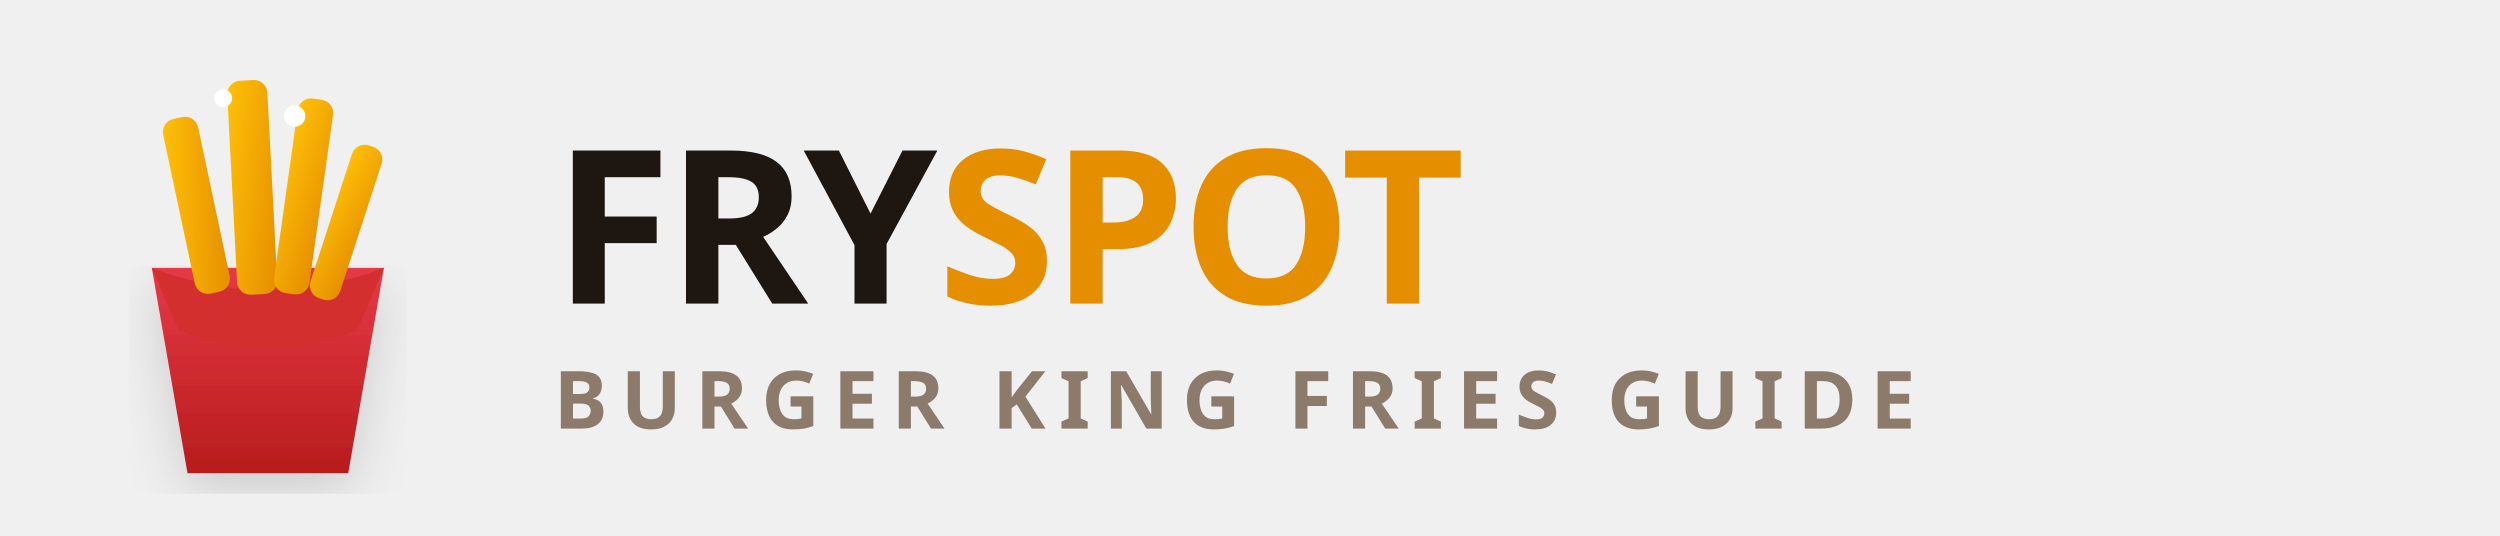
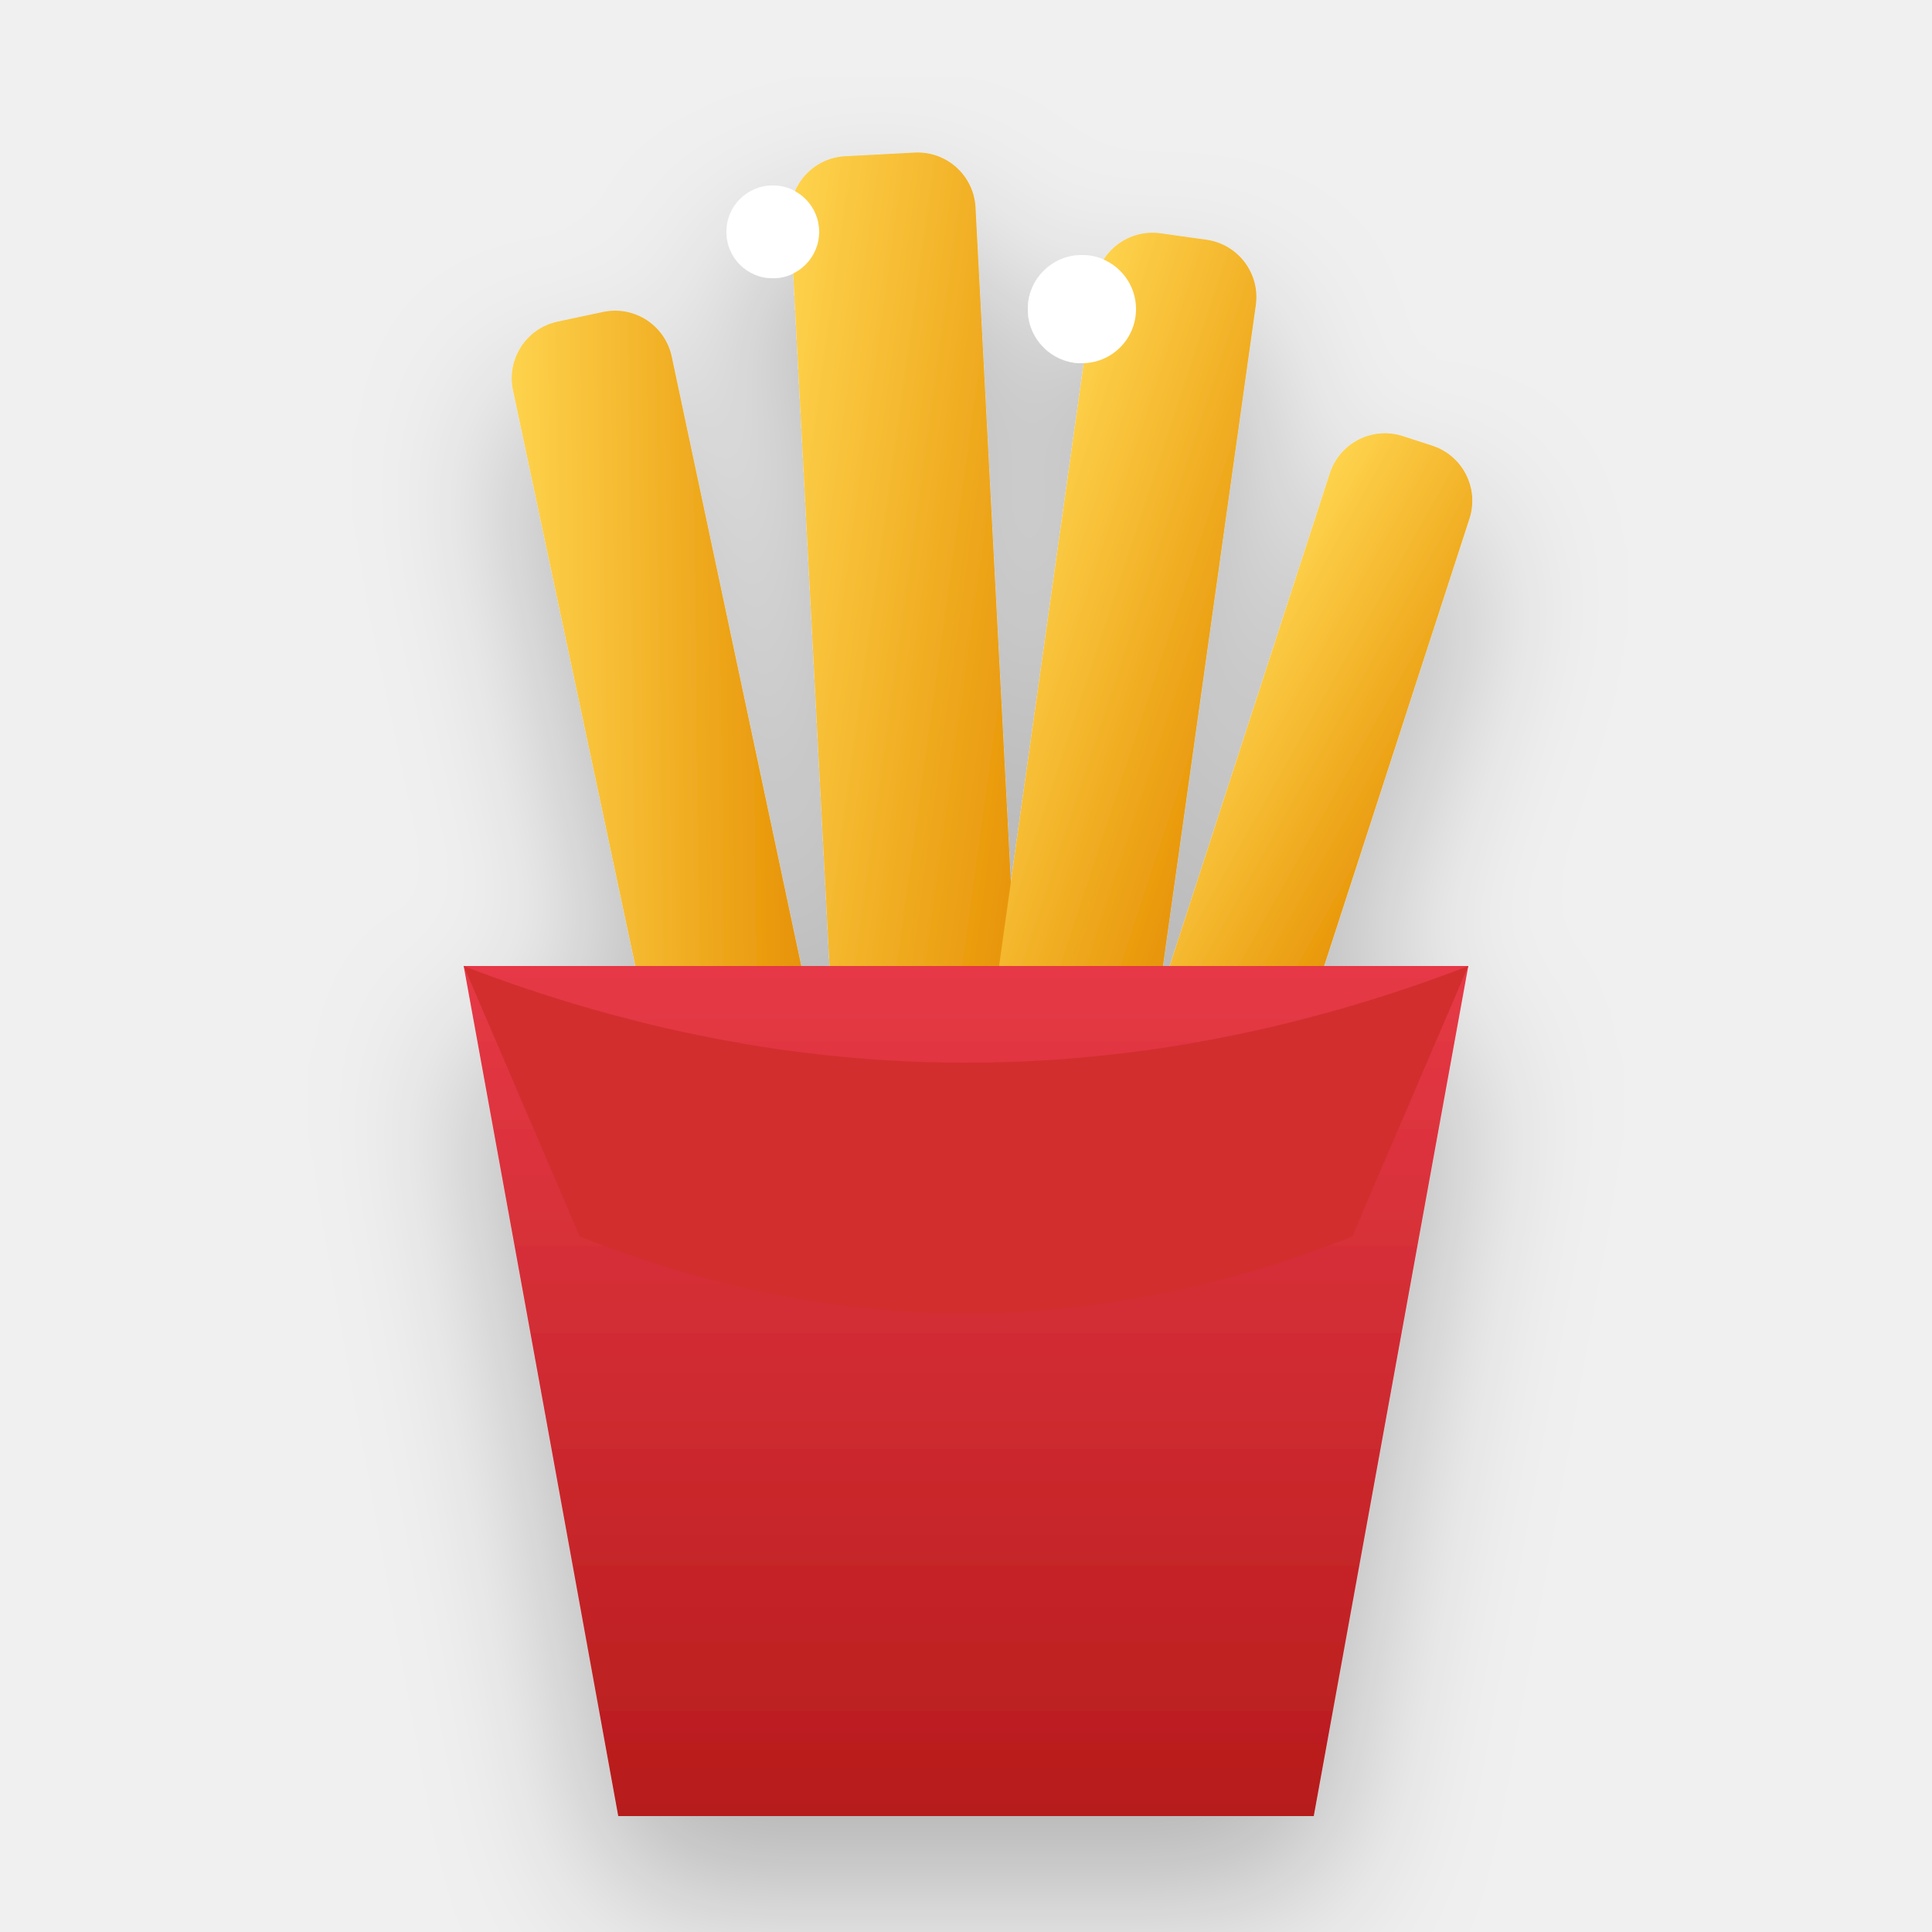
- <svg xmlns="http://www.w3.org/2000/svg" viewBox="0 0 280 60" width="280" height="60" fill="none">
+ <svg xmlns="http://www.w3.org/2000/svg" viewBox="0 0 50 50" width="50" height="50" fill="none">
  <defs>
-     <linearGradient id="fryGrad" x1="0%" y1="0%" x2="100%" y2="100%">
-       <stop offset="0%" stop-color="#FFC107" />
+     <linearGradient id="fryGradFav" x1="0%" y1="0%" x2="100%" y2="100%">
+       <stop offset="0%" stop-color="#FFD54F" />
      <stop offset="100%" stop-color="#E58E00" />
    </linearGradient>
-     <linearGradient id="boxGrad" x1="0%" y1="0%" x2="0%" y2="100%">
+     <linearGradient id="boxGradFav" x1="0%" y1="0%" x2="0%" y2="100%">
      <stop offset="0%" stop-color="#E63946" />
      <stop offset="100%" stop-color="#B71C1C" />
    </linearGradient>
-     <filter id="dropShadow" x="-10%" y="-10%" width="120%" height="120%">
-       <feDropShadow dx="0" dy="2" stdDeviation="3" flood-color="#000000" flood-opacity="0.15" />
+     <filter id="favDropShadow" x="-20%" y="-20%" width="140%" height="140%">
+       <feDropShadow dx="0" dy="2" stdDeviation="2" flood-color="#000000" flood-opacity="0.25" />
    </filter>
  </defs>
-   <g transform="translate(5, 5)">
-     <path d="M12 25 L38 25 L34 48 L16 48 Z" fill="url(#boxGrad)" filter="url(#dropShadow)" />
+   <g id="logoMark" filter="url(#favDropShadow)">
+     <rect x="15" y="8" width="4.2" height="21" rx="1.5" fill="url(#fryGradFav)" transform="rotate(-12 17 18)" />
+     <rect x="21" y="4" width="4.8" height="25" rx="1.5" fill="url(#fryGradFav)" transform="rotate(-3 23 16)" />
+     <rect x="27" y="6" width="4.2" height="23" rx="1.5" fill="url(#fryGradFav)" transform="rotate(8 29 17)" />
+     <rect x="32" y="11" width="3.8" height="19" rx="1.5" fill="url(#fryGradFav)" transform="rotate(18 34 20)" />
+     <circle cx="20" cy="6" r="1.2" fill="#FFFFFF" />
+     <circle cx="28" cy="8" r="1.4" fill="#FFFFFF" />
+     <path d="M12 25 L38 25 L34 47 L16 47 Z" fill="url(#boxGradFav)" />
    <path d="M12 25 Q25 30 38 25 L35 32 Q25 36 15 32 Z" fill="#D32F2F" />
-     <rect x="15" y="8" width="4" height="20" rx="1.5" fill="url(#fryGrad)" transform="rotate(-12 17 18)" />
-     <rect x="21" y="4" width="4.5" height="24" rx="1.5" fill="url(#fryGrad)" transform="rotate(-3 23 16)" />
-     <rect x="27" y="6" width="4" height="22" rx="1.5" fill="url(#fryGrad)" transform="rotate(8 29 17)" />
-     <rect x="32" y="11" width="3.5" height="18" rx="1.5" fill="url(#fryGrad)" transform="rotate(18 34 20)" />
-     <circle cx="20" cy="6" r="1" fill="#FFFFFF" />
-     <circle cx="28" cy="8" r="1.2" fill="#FFFFFF" />
  </g>
-   <text x="62" y="34" font-family="'Outfit', 'Segoe UI', sans-serif" font-weight="800" font-size="24" fill="#1E1611" letter-spacing="-0.5">
-     FRY<tspan fill="#E58E00">SPOT</tspan>
-   </text>
-   <text x="62" y="48" font-family="'Plus Jakarta Sans', 'Segoe UI', sans-serif" font-weight="600" font-size="9" fill="#8C7A6B" letter-spacing="1.5">
-     BURGER KING FRIES GUIDE
-   </text>
</svg>
